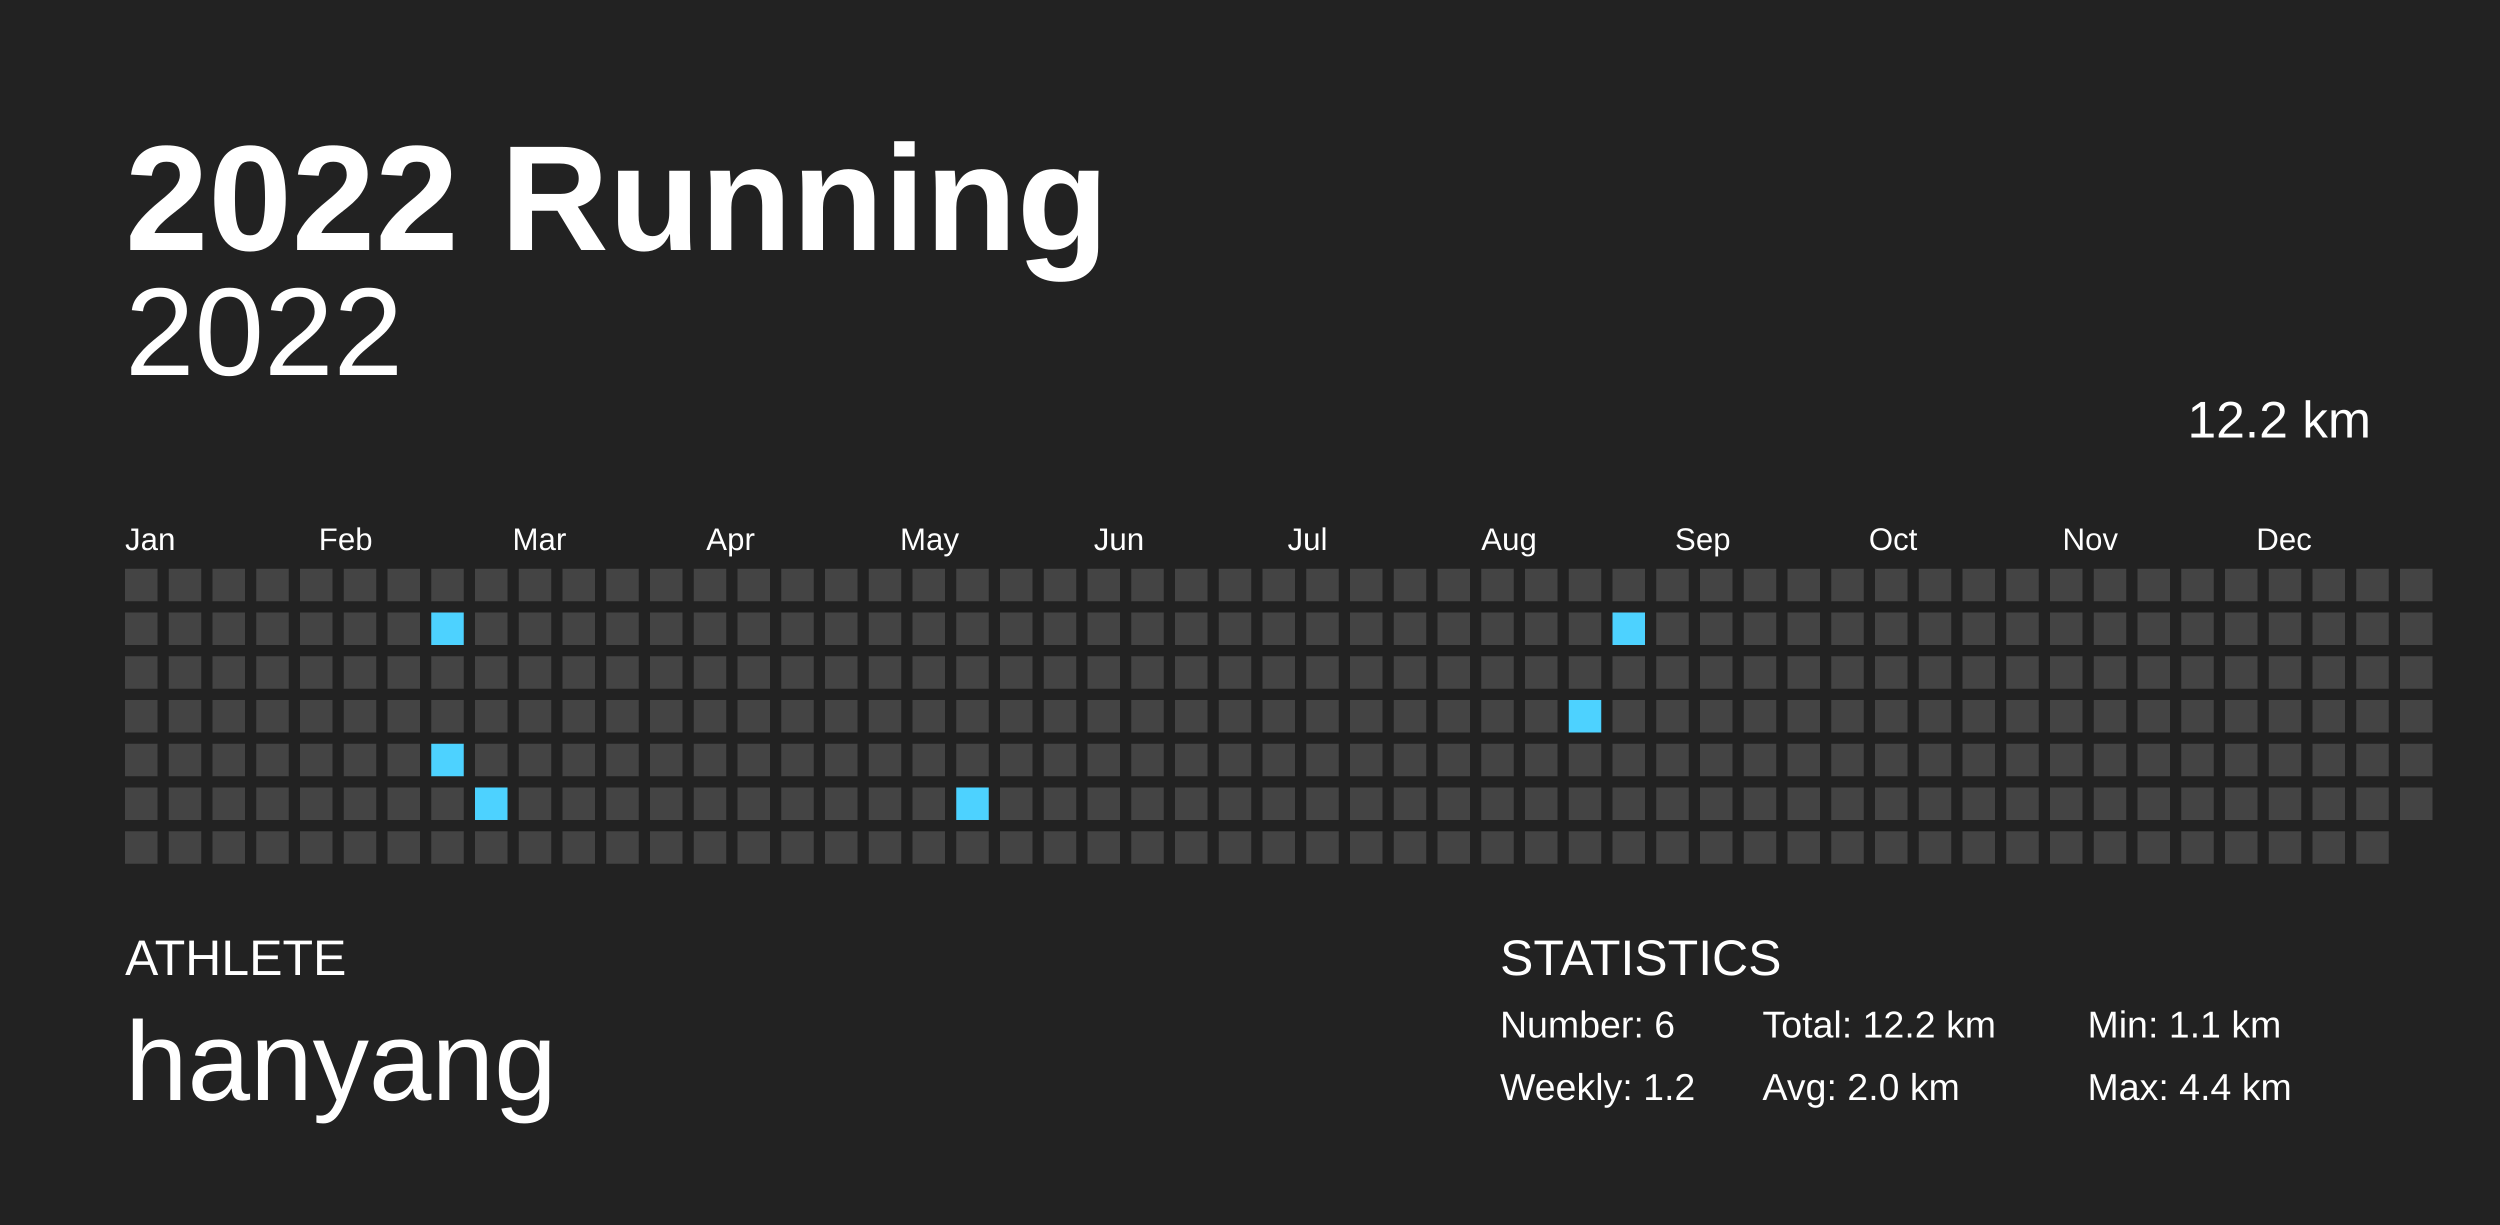
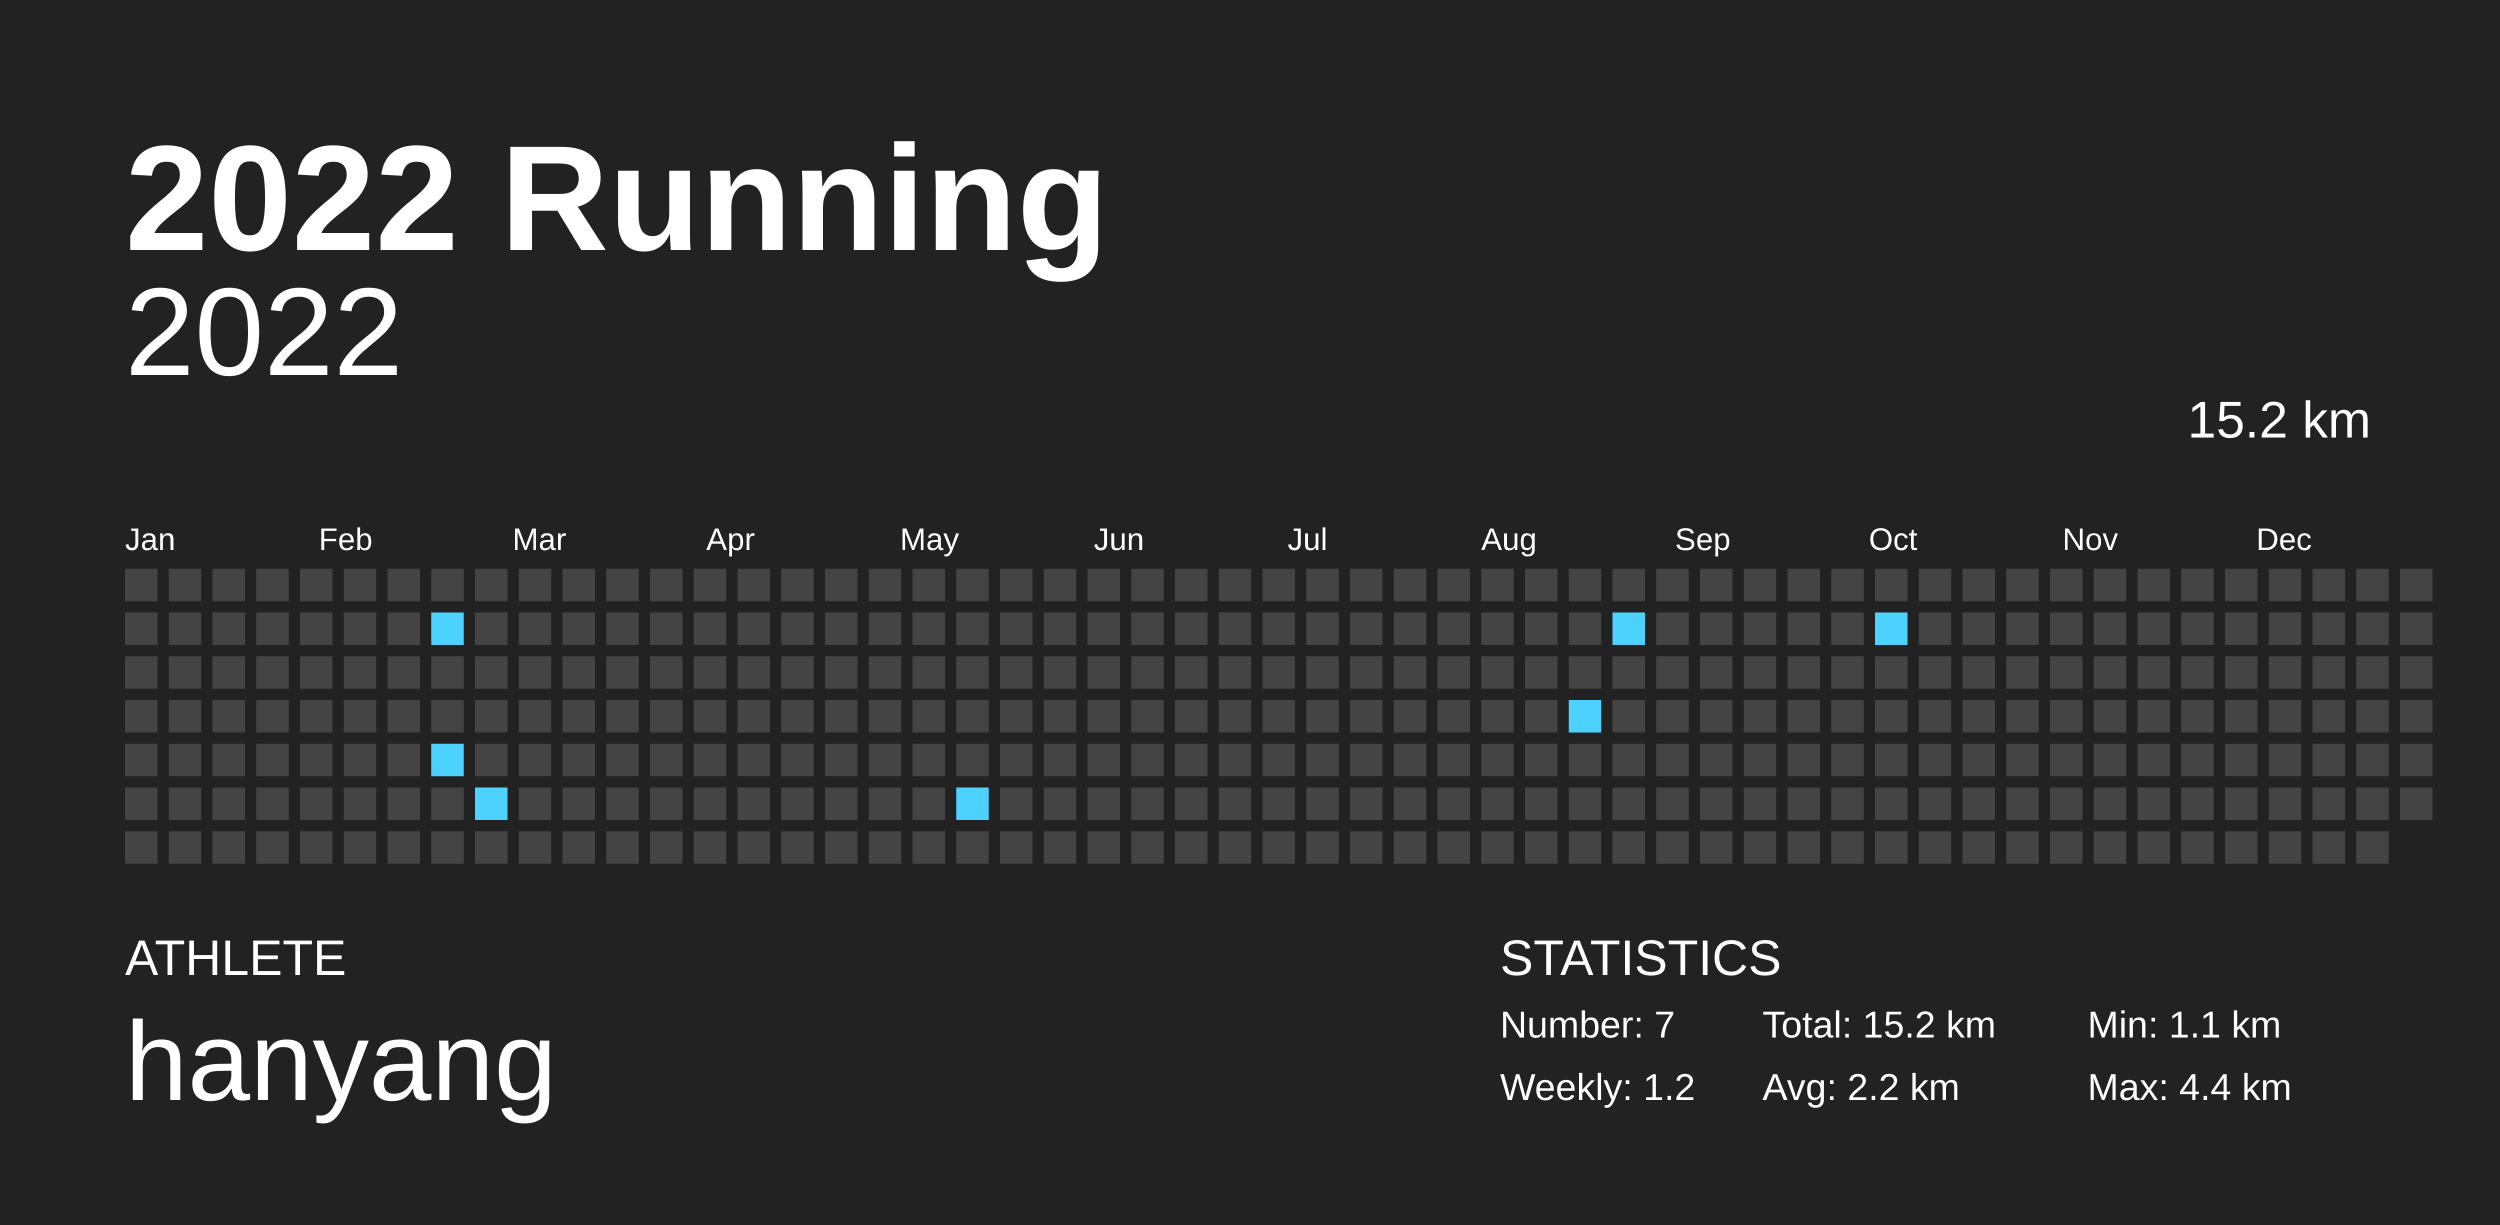
<svg xmlns="http://www.w3.org/2000/svg" baseProfile="full" height="98mm" version="1.1" viewBox="0,0,200,98" width="200mm">
  <defs />
  <rect fill="#222222" height="98" width="200" x="0" y="0" />
  <text fill="#FFFFFF" style="font-size:12px; font-family:Arial; font-weight:bold;" x="10" y="20">2022 Running</text>
  <text fill="#FFFFFF" style="font-size:4px; font-family:Arial" x="10" y="78">ATHLETE</text>
  <text fill="#FFFFFF" style="font-size:9px; font-family:Arial" x="10" y="88">hanyang</text>
  <text fill="#FFFFFF" style="font-size:4px; font-family:Arial" x="120" y="78">STATISTICS</text>
-   <text fill="#FFFFFF" style="font-size:3px; font-family:Arial" x="120" y="83">Number: 6</text>
+   <text fill="#FFFFFF" style="font-size:3px; font-family:Arial" x="120" y="83">Number: 7</text>
  <text fill="#FFFFFF" style="font-size:3px; font-family:Arial" x="120" y="88">Weekly: 1.2</text>
-   <text fill="#FFFFFF" style="font-size:3px; font-family:Arial" x="141" y="83">Total: 12.2 km</text>
-   <text fill="#FFFFFF" style="font-size:3px; font-family:Arial" x="141" y="88">Avg: 2.0 km</text>
+   <text fill="#FFFFFF" style="font-size:3px; font-family:Arial" x="141" y="83">Total: 15.2 km</text>
+   <text fill="#FFFFFF" style="font-size:3px; font-family:Arial" x="141" y="88">Avg: 2.2 km</text>
  <text fill="#FFFFFF" style="font-size:3px; font-family:Arial" x="167" y="83">Min: 1.1 km</text>
  <text fill="#FFFFFF" style="font-size:3px; font-family:Arial" x="167" y="88">Max: 4.4 km</text>
  <text alignment-baseline="hanging" fill="#FFFFFF" style="font-size:10.0px; font-family:Arial;" x="10" y="30">2022</text>
-   <text alignment-baseline="hanging" fill="#FFFFFF" style="font-size:4.125px; font-family:Arial;" x="175" y="35">12.2 km</text>
+   <text alignment-baseline="hanging" fill="#FFFFFF" style="font-size:4.125px; font-family:Arial;" x="175" y="35">15.2 km</text>
  <text fill="#FFFFFF" style="font-size:2.5px; font-family:Arial" x="10.0" y="44">Jan</text>
  <text fill="#FFFFFF" style="font-size:2.5px; font-family:Arial" x="25.5" y="44">Feb</text>
  <text fill="#FFFFFF" style="font-size:2.5px; font-family:Arial" x="41.0" y="44">Mar</text>
  <text fill="#FFFFFF" style="font-size:2.5px; font-family:Arial" x="56.5" y="44">Apr</text>
  <text fill="#FFFFFF" style="font-size:2.5px; font-family:Arial" x="72.0" y="44">May</text>
  <text fill="#FFFFFF" style="font-size:2.5px; font-family:Arial" x="87.5" y="44">Jun</text>
  <text fill="#FFFFFF" style="font-size:2.5px; font-family:Arial" x="103.0" y="44">Jul</text>
  <text fill="#FFFFFF" style="font-size:2.5px; font-family:Arial" x="118.5" y="44">Aug</text>
  <text fill="#FFFFFF" style="font-size:2.5px; font-family:Arial" x="134.0" y="44">Sep</text>
  <text fill="#FFFFFF" style="font-size:2.5px; font-family:Arial" x="149.5" y="44">Oct</text>
  <text fill="#FFFFFF" style="font-size:2.5px; font-family:Arial" x="165.0" y="44">Nov</text>
  <text fill="#FFFFFF" style="font-size:2.5px; font-family:Arial" x="180.5" y="44">Dec</text>
  <rect fill="#444444" height="2.6" width="2.6" x="10.0" y="45.5" />
  <rect fill="#444444" height="2.6" width="2.6" x="10.0" y="49.0" />
  <rect fill="#444444" height="2.6" width="2.6" x="10.0" y="52.5" />
  <rect fill="#444444" height="2.6" width="2.6" x="10.0" y="56.0" />
  <rect fill="#444444" height="2.6" width="2.6" x="10.0" y="59.5" />
  <rect fill="#444444" height="2.6" width="2.6" x="10.0" y="63.0" />
  <rect fill="#444444" height="2.6" width="2.6" x="10.0" y="66.5" />
  <rect fill="#444444" height="2.6" width="2.6" x="13.5" y="45.5" />
  <rect fill="#444444" height="2.6" width="2.6" x="13.5" y="49.0" />
  <rect fill="#444444" height="2.6" width="2.6" x="13.5" y="52.5" />
  <rect fill="#444444" height="2.6" width="2.6" x="13.5" y="56.0" />
  <rect fill="#444444" height="2.6" width="2.6" x="13.5" y="59.5" />
  <rect fill="#444444" height="2.6" width="2.6" x="13.5" y="63.0" />
  <rect fill="#444444" height="2.6" width="2.6" x="13.5" y="66.5" />
  <rect fill="#444444" height="2.6" width="2.6" x="17.0" y="45.5" />
  <rect fill="#444444" height="2.6" width="2.6" x="17.0" y="49.0" />
  <rect fill="#444444" height="2.6" width="2.6" x="17.0" y="52.5" />
  <rect fill="#444444" height="2.6" width="2.6" x="17.0" y="56.0" />
  <rect fill="#444444" height="2.6" width="2.6" x="17.0" y="59.5" />
  <rect fill="#444444" height="2.6" width="2.6" x="17.0" y="63.0" />
  <rect fill="#444444" height="2.6" width="2.6" x="17.0" y="66.5" />
  <rect fill="#444444" height="2.6" width="2.6" x="20.5" y="45.5" />
  <rect fill="#444444" height="2.6" width="2.6" x="20.5" y="49.0" />
  <rect fill="#444444" height="2.6" width="2.6" x="20.5" y="52.5" />
  <rect fill="#444444" height="2.6" width="2.6" x="20.5" y="56.0" />
  <rect fill="#444444" height="2.6" width="2.6" x="20.5" y="59.5" />
  <rect fill="#444444" height="2.6" width="2.6" x="20.5" y="63.0" />
  <rect fill="#444444" height="2.6" width="2.6" x="20.5" y="66.5" />
  <rect fill="#444444" height="2.6" width="2.6" x="24.0" y="45.5" />
  <rect fill="#444444" height="2.6" width="2.6" x="24.0" y="49.0" />
  <rect fill="#444444" height="2.6" width="2.6" x="24.0" y="52.5" />
  <rect fill="#444444" height="2.6" width="2.6" x="24.0" y="56.0" />
  <rect fill="#444444" height="2.6" width="2.6" x="24.0" y="59.5" />
  <rect fill="#444444" height="2.6" width="2.6" x="24.0" y="63.0" />
  <rect fill="#444444" height="2.6" width="2.6" x="24.0" y="66.5" />
  <rect fill="#444444" height="2.6" width="2.6" x="27.5" y="45.5" />
  <rect fill="#444444" height="2.6" width="2.6" x="27.5" y="49.0" />
  <rect fill="#444444" height="2.6" width="2.6" x="27.5" y="52.5" />
  <rect fill="#444444" height="2.6" width="2.6" x="27.5" y="56.0" />
  <rect fill="#444444" height="2.6" width="2.6" x="27.5" y="59.5" />
  <rect fill="#444444" height="2.6" width="2.6" x="27.5" y="63.0" />
  <rect fill="#444444" height="2.6" width="2.6" x="27.5" y="66.5" />
  <rect fill="#444444" height="2.6" width="2.6" x="31.0" y="45.5" />
  <rect fill="#444444" height="2.6" width="2.6" x="31.0" y="49.0" />
  <rect fill="#444444" height="2.6" width="2.6" x="31.0" y="52.5" />
  <rect fill="#444444" height="2.6" width="2.6" x="31.0" y="56.0" />
  <rect fill="#444444" height="2.6" width="2.6" x="31.0" y="59.5" />
  <rect fill="#444444" height="2.6" width="2.6" x="31.0" y="63.0" />
  <rect fill="#444444" height="2.6" width="2.6" x="31.0" y="66.5" />
  <rect fill="#444444" height="2.6" width="2.6" x="34.5" y="45.5" />
  <rect fill="#4dd2ff" height="2.6" width="2.6" x="34.5" y="49.0" />
  <rect fill="#444444" height="2.6" width="2.6" x="34.5" y="52.5" />
  <rect fill="#444444" height="2.6" width="2.6" x="34.5" y="56.0" />
  <rect fill="#4dd2ff" height="2.6" width="2.6" x="34.5" y="59.5" />
  <rect fill="#444444" height="2.6" width="2.6" x="34.5" y="63.0" />
  <rect fill="#444444" height="2.6" width="2.6" x="34.5" y="66.5" />
  <rect fill="#444444" height="2.6" width="2.6" x="38.0" y="45.5" />
  <rect fill="#444444" height="2.6" width="2.6" x="38.0" y="49.0" />
  <rect fill="#444444" height="2.6" width="2.6" x="38.0" y="52.5" />
  <rect fill="#444444" height="2.6" width="2.6" x="38.0" y="56.0" />
  <rect fill="#444444" height="2.6" width="2.6" x="38.0" y="59.5" />
  <rect fill="#4dd2ff" height="2.6" width="2.6" x="38.0" y="63.0" />
  <rect fill="#444444" height="2.6" width="2.6" x="38.0" y="66.5" />
  <rect fill="#444444" height="2.6" width="2.6" x="41.5" y="45.5" />
  <rect fill="#444444" height="2.6" width="2.6" x="41.5" y="49.0" />
  <rect fill="#444444" height="2.6" width="2.6" x="41.5" y="52.5" />
  <rect fill="#444444" height="2.6" width="2.6" x="41.5" y="56.0" />
  <rect fill="#444444" height="2.6" width="2.6" x="41.5" y="59.5" />
  <rect fill="#444444" height="2.6" width="2.6" x="41.5" y="63.0" />
  <rect fill="#444444" height="2.6" width="2.6" x="41.5" y="66.5" />
  <rect fill="#444444" height="2.6" width="2.6" x="45.0" y="45.5" />
  <rect fill="#444444" height="2.6" width="2.6" x="45.0" y="49.0" />
  <rect fill="#444444" height="2.6" width="2.6" x="45.0" y="52.5" />
  <rect fill="#444444" height="2.6" width="2.6" x="45.0" y="56.0" />
  <rect fill="#444444" height="2.6" width="2.6" x="45.0" y="59.5" />
  <rect fill="#444444" height="2.6" width="2.6" x="45.0" y="63.0" />
  <rect fill="#444444" height="2.6" width="2.6" x="45.0" y="66.5" />
  <rect fill="#444444" height="2.6" width="2.6" x="48.5" y="45.5" />
  <rect fill="#444444" height="2.6" width="2.6" x="48.5" y="49.0" />
  <rect fill="#444444" height="2.6" width="2.6" x="48.5" y="52.5" />
  <rect fill="#444444" height="2.6" width="2.6" x="48.5" y="56.0" />
  <rect fill="#444444" height="2.6" width="2.6" x="48.5" y="59.5" />
  <rect fill="#444444" height="2.6" width="2.6" x="48.5" y="63.0" />
  <rect fill="#444444" height="2.6" width="2.6" x="48.5" y="66.5" />
  <rect fill="#444444" height="2.6" width="2.6" x="52.0" y="45.5" />
  <rect fill="#444444" height="2.6" width="2.6" x="52.0" y="49.0" />
  <rect fill="#444444" height="2.6" width="2.6" x="52.0" y="52.5" />
  <rect fill="#444444" height="2.6" width="2.6" x="52.0" y="56.0" />
  <rect fill="#444444" height="2.6" width="2.6" x="52.0" y="59.5" />
  <rect fill="#444444" height="2.6" width="2.6" x="52.0" y="63.0" />
  <rect fill="#444444" height="2.6" width="2.6" x="52.0" y="66.5" />
  <rect fill="#444444" height="2.6" width="2.6" x="55.5" y="45.5" />
  <rect fill="#444444" height="2.6" width="2.6" x="55.5" y="49.0" />
  <rect fill="#444444" height="2.6" width="2.6" x="55.5" y="52.5" />
  <rect fill="#444444" height="2.6" width="2.6" x="55.5" y="56.0" />
  <rect fill="#444444" height="2.6" width="2.6" x="55.5" y="59.5" />
  <rect fill="#444444" height="2.6" width="2.6" x="55.5" y="63.0" />
  <rect fill="#444444" height="2.6" width="2.6" x="55.5" y="66.5" />
  <rect fill="#444444" height="2.6" width="2.6" x="59.0" y="45.5" />
  <rect fill="#444444" height="2.6" width="2.6" x="59.0" y="49.0" />
  <rect fill="#444444" height="2.6" width="2.6" x="59.0" y="52.5" />
  <rect fill="#444444" height="2.6" width="2.6" x="59.0" y="56.0" />
  <rect fill="#444444" height="2.6" width="2.6" x="59.0" y="59.5" />
  <rect fill="#444444" height="2.6" width="2.6" x="59.0" y="63.0" />
  <rect fill="#444444" height="2.6" width="2.6" x="59.0" y="66.5" />
  <rect fill="#444444" height="2.6" width="2.6" x="62.5" y="45.5" />
  <rect fill="#444444" height="2.6" width="2.6" x="62.5" y="49.0" />
  <rect fill="#444444" height="2.6" width="2.6" x="62.5" y="52.5" />
  <rect fill="#444444" height="2.6" width="2.6" x="62.5" y="56.0" />
  <rect fill="#444444" height="2.6" width="2.6" x="62.5" y="59.5" />
  <rect fill="#444444" height="2.6" width="2.6" x="62.5" y="63.0" />
  <rect fill="#444444" height="2.6" width="2.6" x="62.5" y="66.5" />
  <rect fill="#444444" height="2.6" width="2.6" x="66.0" y="45.5" />
  <rect fill="#444444" height="2.6" width="2.6" x="66.0" y="49.0" />
  <rect fill="#444444" height="2.6" width="2.6" x="66.0" y="52.5" />
  <rect fill="#444444" height="2.6" width="2.6" x="66.0" y="56.0" />
  <rect fill="#444444" height="2.6" width="2.6" x="66.0" y="59.5" />
  <rect fill="#444444" height="2.6" width="2.6" x="66.0" y="63.0" />
  <rect fill="#444444" height="2.6" width="2.6" x="66.0" y="66.5" />
  <rect fill="#444444" height="2.6" width="2.6" x="69.5" y="45.5" />
  <rect fill="#444444" height="2.6" width="2.6" x="69.5" y="49.0" />
  <rect fill="#444444" height="2.6" width="2.6" x="69.5" y="52.5" />
  <rect fill="#444444" height="2.6" width="2.6" x="69.5" y="56.0" />
  <rect fill="#444444" height="2.6" width="2.6" x="69.5" y="59.5" />
  <rect fill="#444444" height="2.6" width="2.6" x="69.5" y="63.0" />
  <rect fill="#444444" height="2.6" width="2.6" x="69.5" y="66.5" />
  <rect fill="#444444" height="2.6" width="2.6" x="73.0" y="45.5" />
  <rect fill="#444444" height="2.6" width="2.6" x="73.0" y="49.0" />
  <rect fill="#444444" height="2.6" width="2.6" x="73.0" y="52.5" />
  <rect fill="#444444" height="2.6" width="2.6" x="73.0" y="56.0" />
  <rect fill="#444444" height="2.6" width="2.6" x="73.0" y="59.5" />
  <rect fill="#444444" height="2.6" width="2.6" x="73.0" y="63.0" />
  <rect fill="#444444" height="2.6" width="2.6" x="73.0" y="66.5" />
  <rect fill="#444444" height="2.6" width="2.6" x="76.5" y="45.5" />
  <rect fill="#444444" height="2.6" width="2.6" x="76.5" y="49.0" />
  <rect fill="#444444" height="2.6" width="2.6" x="76.5" y="52.5" />
  <rect fill="#444444" height="2.6" width="2.6" x="76.5" y="56.0" />
  <rect fill="#444444" height="2.6" width="2.6" x="76.5" y="59.5" />
  <rect fill="#4dd2ff" height="2.6" width="2.6" x="76.5" y="63.0" />
  <rect fill="#444444" height="2.6" width="2.6" x="76.5" y="66.5" />
  <rect fill="#444444" height="2.6" width="2.6" x="80.0" y="45.5" />
  <rect fill="#444444" height="2.6" width="2.6" x="80.0" y="49.0" />
  <rect fill="#444444" height="2.6" width="2.6" x="80.0" y="52.5" />
  <rect fill="#444444" height="2.6" width="2.6" x="80.0" y="56.0" />
  <rect fill="#444444" height="2.6" width="2.6" x="80.0" y="59.5" />
  <rect fill="#444444" height="2.6" width="2.6" x="80.0" y="63.0" />
  <rect fill="#444444" height="2.6" width="2.6" x="80.0" y="66.5" />
  <rect fill="#444444" height="2.6" width="2.6" x="83.5" y="45.5" />
  <rect fill="#444444" height="2.6" width="2.6" x="83.5" y="49.0" />
  <rect fill="#444444" height="2.6" width="2.6" x="83.5" y="52.5" />
  <rect fill="#444444" height="2.6" width="2.6" x="83.5" y="56.0" />
  <rect fill="#444444" height="2.6" width="2.6" x="83.5" y="59.5" />
  <rect fill="#444444" height="2.6" width="2.6" x="83.5" y="63.0" />
  <rect fill="#444444" height="2.6" width="2.6" x="83.5" y="66.5" />
  <rect fill="#444444" height="2.6" width="2.6" x="87.0" y="45.5" />
  <rect fill="#444444" height="2.6" width="2.6" x="87.0" y="49.0" />
  <rect fill="#444444" height="2.6" width="2.6" x="87.0" y="52.5" />
  <rect fill="#444444" height="2.6" width="2.6" x="87.0" y="56.0" />
  <rect fill="#444444" height="2.6" width="2.6" x="87.0" y="59.5" />
  <rect fill="#444444" height="2.6" width="2.6" x="87.0" y="63.0" />
  <rect fill="#444444" height="2.6" width="2.6" x="87.0" y="66.5" />
  <rect fill="#444444" height="2.6" width="2.6" x="90.5" y="45.5" />
  <rect fill="#444444" height="2.6" width="2.6" x="90.5" y="49.0" />
  <rect fill="#444444" height="2.6" width="2.6" x="90.5" y="52.5" />
  <rect fill="#444444" height="2.6" width="2.6" x="90.5" y="56.0" />
  <rect fill="#444444" height="2.6" width="2.6" x="90.5" y="59.5" />
  <rect fill="#444444" height="2.6" width="2.6" x="90.5" y="63.0" />
  <rect fill="#444444" height="2.6" width="2.6" x="90.5" y="66.5" />
  <rect fill="#444444" height="2.6" width="2.6" x="94.0" y="45.5" />
  <rect fill="#444444" height="2.6" width="2.6" x="94.0" y="49.0" />
  <rect fill="#444444" height="2.6" width="2.6" x="94.0" y="52.5" />
  <rect fill="#444444" height="2.6" width="2.6" x="94.0" y="56.0" />
  <rect fill="#444444" height="2.6" width="2.6" x="94.0" y="59.5" />
  <rect fill="#444444" height="2.6" width="2.6" x="94.0" y="63.0" />
  <rect fill="#444444" height="2.6" width="2.6" x="94.0" y="66.5" />
  <rect fill="#444444" height="2.6" width="2.6" x="97.5" y="45.5" />
  <rect fill="#444444" height="2.6" width="2.6" x="97.5" y="49.0" />
  <rect fill="#444444" height="2.6" width="2.6" x="97.5" y="52.5" />
  <rect fill="#444444" height="2.6" width="2.6" x="97.5" y="56.0" />
  <rect fill="#444444" height="2.6" width="2.6" x="97.5" y="59.5" />
  <rect fill="#444444" height="2.6" width="2.6" x="97.5" y="63.0" />
  <rect fill="#444444" height="2.6" width="2.6" x="97.5" y="66.5" />
  <rect fill="#444444" height="2.6" width="2.6" x="101.0" y="45.5" />
  <rect fill="#444444" height="2.6" width="2.6" x="101.0" y="49.0" />
  <rect fill="#444444" height="2.6" width="2.6" x="101.0" y="52.5" />
  <rect fill="#444444" height="2.6" width="2.6" x="101.0" y="56.0" />
  <rect fill="#444444" height="2.6" width="2.6" x="101.0" y="59.5" />
  <rect fill="#444444" height="2.6" width="2.6" x="101.0" y="63.0" />
  <rect fill="#444444" height="2.6" width="2.6" x="101.0" y="66.5" />
  <rect fill="#444444" height="2.6" width="2.6" x="104.5" y="45.5" />
  <rect fill="#444444" height="2.6" width="2.6" x="104.5" y="49.0" />
  <rect fill="#444444" height="2.6" width="2.6" x="104.5" y="52.5" />
  <rect fill="#444444" height="2.6" width="2.6" x="104.5" y="56.0" />
  <rect fill="#444444" height="2.6" width="2.6" x="104.5" y="59.5" />
  <rect fill="#444444" height="2.6" width="2.6" x="104.5" y="63.0" />
  <rect fill="#444444" height="2.6" width="2.6" x="104.5" y="66.5" />
  <rect fill="#444444" height="2.6" width="2.6" x="108.0" y="45.5" />
  <rect fill="#444444" height="2.6" width="2.6" x="108.0" y="49.0" />
  <rect fill="#444444" height="2.6" width="2.6" x="108.0" y="52.5" />
  <rect fill="#444444" height="2.6" width="2.6" x="108.0" y="56.0" />
  <rect fill="#444444" height="2.6" width="2.6" x="108.0" y="59.5" />
  <rect fill="#444444" height="2.6" width="2.6" x="108.0" y="63.0" />
  <rect fill="#444444" height="2.6" width="2.6" x="108.0" y="66.5" />
  <rect fill="#444444" height="2.6" width="2.6" x="111.5" y="45.5" />
  <rect fill="#444444" height="2.6" width="2.6" x="111.5" y="49.0" />
  <rect fill="#444444" height="2.6" width="2.6" x="111.5" y="52.5" />
  <rect fill="#444444" height="2.6" width="2.6" x="111.5" y="56.0" />
  <rect fill="#444444" height="2.6" width="2.6" x="111.5" y="59.5" />
  <rect fill="#444444" height="2.6" width="2.6" x="111.5" y="63.0" />
  <rect fill="#444444" height="2.6" width="2.6" x="111.5" y="66.5" />
  <rect fill="#444444" height="2.6" width="2.6" x="115.0" y="45.5" />
  <rect fill="#444444" height="2.6" width="2.6" x="115.0" y="49.0" />
  <rect fill="#444444" height="2.6" width="2.6" x="115.0" y="52.5" />
  <rect fill="#444444" height="2.6" width="2.6" x="115.0" y="56.0" />
  <rect fill="#444444" height="2.6" width="2.6" x="115.0" y="59.5" />
  <rect fill="#444444" height="2.6" width="2.6" x="115.0" y="63.0" />
  <rect fill="#444444" height="2.6" width="2.6" x="115.0" y="66.5" />
  <rect fill="#444444" height="2.6" width="2.6" x="118.5" y="45.5" />
  <rect fill="#444444" height="2.6" width="2.6" x="118.5" y="49.0" />
  <rect fill="#444444" height="2.6" width="2.6" x="118.5" y="52.5" />
  <rect fill="#444444" height="2.6" width="2.6" x="118.5" y="56.0" />
  <rect fill="#444444" height="2.6" width="2.6" x="118.5" y="59.5" />
  <rect fill="#444444" height="2.6" width="2.6" x="118.5" y="63.0" />
  <rect fill="#444444" height="2.6" width="2.6" x="118.5" y="66.5" />
  <rect fill="#444444" height="2.6" width="2.6" x="122.0" y="45.5" />
  <rect fill="#444444" height="2.6" width="2.6" x="122.0" y="49.0" />
  <rect fill="#444444" height="2.6" width="2.6" x="122.0" y="52.5" />
  <rect fill="#444444" height="2.6" width="2.6" x="122.0" y="56.0" />
  <rect fill="#444444" height="2.6" width="2.6" x="122.0" y="59.5" />
  <rect fill="#444444" height="2.6" width="2.6" x="122.0" y="63.0" />
  <rect fill="#444444" height="2.6" width="2.6" x="122.0" y="66.5" />
  <rect fill="#444444" height="2.6" width="2.6" x="125.5" y="45.5" />
  <rect fill="#444444" height="2.6" width="2.6" x="125.5" y="49.0" />
  <rect fill="#444444" height="2.6" width="2.6" x="125.5" y="52.5" />
  <rect fill="#4dd2ff" height="2.6" width="2.6" x="125.5" y="56.0" />
  <rect fill="#444444" height="2.6" width="2.6" x="125.5" y="59.5" />
  <rect fill="#444444" height="2.6" width="2.6" x="125.5" y="63.0" />
  <rect fill="#444444" height="2.6" width="2.6" x="125.5" y="66.5" />
  <rect fill="#444444" height="2.6" width="2.6" x="129.0" y="45.5" />
  <rect fill="#4dd2ff" height="2.6" width="2.6" x="129.0" y="49.0" />
  <rect fill="#444444" height="2.6" width="2.6" x="129.0" y="52.5" />
  <rect fill="#444444" height="2.6" width="2.6" x="129.0" y="56.0" />
  <rect fill="#444444" height="2.6" width="2.6" x="129.0" y="59.5" />
  <rect fill="#444444" height="2.6" width="2.6" x="129.0" y="63.0" />
  <rect fill="#444444" height="2.6" width="2.6" x="129.0" y="66.5" />
  <rect fill="#444444" height="2.6" width="2.6" x="132.5" y="45.5" />
  <rect fill="#444444" height="2.6" width="2.6" x="132.5" y="49.0" />
  <rect fill="#444444" height="2.6" width="2.6" x="132.5" y="52.5" />
  <rect fill="#444444" height="2.6" width="2.6" x="132.5" y="56.0" />
  <rect fill="#444444" height="2.6" width="2.6" x="132.5" y="59.5" />
  <rect fill="#444444" height="2.6" width="2.6" x="132.5" y="63.0" />
  <rect fill="#444444" height="2.6" width="2.6" x="132.5" y="66.5" />
  <rect fill="#444444" height="2.6" width="2.6" x="136.0" y="45.5" />
  <rect fill="#444444" height="2.6" width="2.6" x="136.0" y="49.0" />
  <rect fill="#444444" height="2.6" width="2.6" x="136.0" y="52.5" />
  <rect fill="#444444" height="2.6" width="2.6" x="136.0" y="56.0" />
  <rect fill="#444444" height="2.6" width="2.6" x="136.0" y="59.5" />
  <rect fill="#444444" height="2.6" width="2.6" x="136.0" y="63.0" />
  <rect fill="#444444" height="2.6" width="2.6" x="136.0" y="66.5" />
  <rect fill="#444444" height="2.6" width="2.6" x="139.5" y="45.5" />
  <rect fill="#444444" height="2.6" width="2.6" x="139.5" y="49.0" />
  <rect fill="#444444" height="2.6" width="2.6" x="139.5" y="52.5" />
  <rect fill="#444444" height="2.6" width="2.6" x="139.5" y="56.0" />
  <rect fill="#444444" height="2.6" width="2.6" x="139.5" y="59.5" />
  <rect fill="#444444" height="2.6" width="2.6" x="139.5" y="63.0" />
  <rect fill="#444444" height="2.6" width="2.6" x="139.5" y="66.5" />
  <rect fill="#444444" height="2.6" width="2.6" x="143.0" y="45.5" />
  <rect fill="#444444" height="2.6" width="2.6" x="143.0" y="49.0" />
  <rect fill="#444444" height="2.6" width="2.6" x="143.0" y="52.5" />
  <rect fill="#444444" height="2.6" width="2.6" x="143.0" y="56.0" />
  <rect fill="#444444" height="2.6" width="2.6" x="143.0" y="59.5" />
  <rect fill="#444444" height="2.6" width="2.6" x="143.0" y="63.0" />
  <rect fill="#444444" height="2.6" width="2.6" x="143.0" y="66.5" />
  <rect fill="#444444" height="2.6" width="2.6" x="146.5" y="45.5" />
  <rect fill="#444444" height="2.6" width="2.6" x="146.5" y="49.0" />
  <rect fill="#444444" height="2.6" width="2.6" x="146.5" y="52.5" />
  <rect fill="#444444" height="2.6" width="2.6" x="146.5" y="56.0" />
  <rect fill="#444444" height="2.6" width="2.6" x="146.5" y="59.5" />
  <rect fill="#444444" height="2.6" width="2.6" x="146.5" y="63.0" />
  <rect fill="#444444" height="2.6" width="2.6" x="146.5" y="66.5" />
  <rect fill="#444444" height="2.6" width="2.6" x="150.0" y="45.5" />
-   <rect fill="#444444" height="2.6" width="2.6" x="150.0" y="49.0" />
+   <rect fill="#4dd2ff" height="2.6" width="2.6" x="150.0" y="49.0" />
  <rect fill="#444444" height="2.6" width="2.6" x="150.0" y="52.5" />
  <rect fill="#444444" height="2.6" width="2.6" x="150.0" y="56.0" />
  <rect fill="#444444" height="2.6" width="2.6" x="150.0" y="59.5" />
  <rect fill="#444444" height="2.6" width="2.6" x="150.0" y="63.0" />
  <rect fill="#444444" height="2.6" width="2.6" x="150.0" y="66.5" />
  <rect fill="#444444" height="2.6" width="2.6" x="153.5" y="45.5" />
  <rect fill="#444444" height="2.6" width="2.6" x="153.5" y="49.0" />
  <rect fill="#444444" height="2.6" width="2.6" x="153.5" y="52.5" />
  <rect fill="#444444" height="2.6" width="2.6" x="153.5" y="56.0" />
  <rect fill="#444444" height="2.6" width="2.6" x="153.5" y="59.5" />
  <rect fill="#444444" height="2.6" width="2.6" x="153.5" y="63.0" />
  <rect fill="#444444" height="2.6" width="2.6" x="153.5" y="66.5" />
  <rect fill="#444444" height="2.6" width="2.6" x="157.0" y="45.5" />
  <rect fill="#444444" height="2.6" width="2.6" x="157.0" y="49.0" />
  <rect fill="#444444" height="2.6" width="2.6" x="157.0" y="52.5" />
  <rect fill="#444444" height="2.6" width="2.6" x="157.0" y="56.0" />
  <rect fill="#444444" height="2.6" width="2.6" x="157.0" y="59.5" />
  <rect fill="#444444" height="2.6" width="2.6" x="157.0" y="63.0" />
  <rect fill="#444444" height="2.6" width="2.6" x="157.0" y="66.5" />
  <rect fill="#444444" height="2.6" width="2.6" x="160.5" y="45.5" />
  <rect fill="#444444" height="2.6" width="2.6" x="160.5" y="49.0" />
  <rect fill="#444444" height="2.6" width="2.6" x="160.5" y="52.5" />
  <rect fill="#444444" height="2.6" width="2.6" x="160.5" y="56.0" />
  <rect fill="#444444" height="2.6" width="2.6" x="160.5" y="59.5" />
  <rect fill="#444444" height="2.6" width="2.6" x="160.5" y="63.0" />
  <rect fill="#444444" height="2.6" width="2.6" x="160.5" y="66.5" />
  <rect fill="#444444" height="2.6" width="2.6" x="164.0" y="45.5" />
  <rect fill="#444444" height="2.6" width="2.6" x="164.0" y="49.0" />
  <rect fill="#444444" height="2.6" width="2.6" x="164.0" y="52.5" />
  <rect fill="#444444" height="2.6" width="2.6" x="164.0" y="56.0" />
  <rect fill="#444444" height="2.6" width="2.6" x="164.0" y="59.5" />
  <rect fill="#444444" height="2.6" width="2.6" x="164.0" y="63.0" />
  <rect fill="#444444" height="2.6" width="2.6" x="164.0" y="66.5" />
  <rect fill="#444444" height="2.6" width="2.6" x="167.5" y="45.5" />
  <rect fill="#444444" height="2.6" width="2.6" x="167.5" y="49.0" />
  <rect fill="#444444" height="2.6" width="2.6" x="167.5" y="52.5" />
  <rect fill="#444444" height="2.6" width="2.6" x="167.5" y="56.0" />
  <rect fill="#444444" height="2.6" width="2.6" x="167.5" y="59.5" />
  <rect fill="#444444" height="2.6" width="2.6" x="167.5" y="63.0" />
  <rect fill="#444444" height="2.6" width="2.6" x="167.5" y="66.5" />
  <rect fill="#444444" height="2.6" width="2.6" x="171.0" y="45.5" />
  <rect fill="#444444" height="2.6" width="2.6" x="171.0" y="49.0" />
  <rect fill="#444444" height="2.6" width="2.6" x="171.0" y="52.5" />
  <rect fill="#444444" height="2.6" width="2.6" x="171.0" y="56.0" />
  <rect fill="#444444" height="2.6" width="2.6" x="171.0" y="59.5" />
  <rect fill="#444444" height="2.6" width="2.6" x="171.0" y="63.0" />
  <rect fill="#444444" height="2.6" width="2.6" x="171.0" y="66.5" />
  <rect fill="#444444" height="2.6" width="2.6" x="174.5" y="45.5" />
  <rect fill="#444444" height="2.6" width="2.6" x="174.5" y="49.0" />
  <rect fill="#444444" height="2.6" width="2.6" x="174.5" y="52.5" />
  <rect fill="#444444" height="2.6" width="2.6" x="174.5" y="56.0" />
  <rect fill="#444444" height="2.6" width="2.6" x="174.5" y="59.5" />
  <rect fill="#444444" height="2.6" width="2.6" x="174.5" y="63.0" />
  <rect fill="#444444" height="2.6" width="2.6" x="174.5" y="66.5" />
  <rect fill="#444444" height="2.6" width="2.6" x="178.0" y="45.5" />
  <rect fill="#444444" height="2.6" width="2.6" x="178.0" y="49.0" />
  <rect fill="#444444" height="2.6" width="2.6" x="178.0" y="52.5" />
  <rect fill="#444444" height="2.6" width="2.6" x="178.0" y="56.0" />
  <rect fill="#444444" height="2.6" width="2.6" x="178.0" y="59.5" />
  <rect fill="#444444" height="2.6" width="2.6" x="178.0" y="63.0" />
  <rect fill="#444444" height="2.6" width="2.6" x="178.0" y="66.5" />
  <rect fill="#444444" height="2.6" width="2.6" x="181.5" y="45.5" />
  <rect fill="#444444" height="2.6" width="2.6" x="181.5" y="49.0" />
  <rect fill="#444444" height="2.6" width="2.6" x="181.5" y="52.5" />
  <rect fill="#444444" height="2.6" width="2.6" x="181.5" y="56.0" />
  <rect fill="#444444" height="2.6" width="2.6" x="181.5" y="59.5" />
  <rect fill="#444444" height="2.6" width="2.6" x="181.5" y="63.0" />
  <rect fill="#444444" height="2.6" width="2.6" x="181.5" y="66.5" />
  <rect fill="#444444" height="2.6" width="2.6" x="185.0" y="45.5" />
  <rect fill="#444444" height="2.6" width="2.6" x="185.0" y="49.0" />
  <rect fill="#444444" height="2.6" width="2.6" x="185.0" y="52.5" />
  <rect fill="#444444" height="2.6" width="2.6" x="185.0" y="56.0" />
  <rect fill="#444444" height="2.6" width="2.6" x="185.0" y="59.5" />
  <rect fill="#444444" height="2.6" width="2.6" x="185.0" y="63.0" />
  <rect fill="#444444" height="2.6" width="2.6" x="185.0" y="66.5" />
  <rect fill="#444444" height="2.6" width="2.6" x="188.5" y="45.5" />
  <rect fill="#444444" height="2.6" width="2.6" x="188.5" y="49.0" />
  <rect fill="#444444" height="2.6" width="2.6" x="188.5" y="52.5" />
  <rect fill="#444444" height="2.6" width="2.6" x="188.5" y="56.0" />
  <rect fill="#444444" height="2.6" width="2.6" x="188.5" y="59.5" />
  <rect fill="#444444" height="2.6" width="2.6" x="188.5" y="63.0" />
  <rect fill="#444444" height="2.6" width="2.6" x="188.5" y="66.5" />
  <rect fill="#444444" height="2.6" width="2.6" x="192.0" y="45.5" />
  <rect fill="#444444" height="2.6" width="2.6" x="192.0" y="49.0" />
  <rect fill="#444444" height="2.6" width="2.6" x="192.0" y="52.5" />
  <rect fill="#444444" height="2.6" width="2.6" x="192.0" y="56.0" />
  <rect fill="#444444" height="2.6" width="2.6" x="192.0" y="59.5" />
  <rect fill="#444444" height="2.6" width="2.6" x="192.0" y="63.0" />
</svg>
